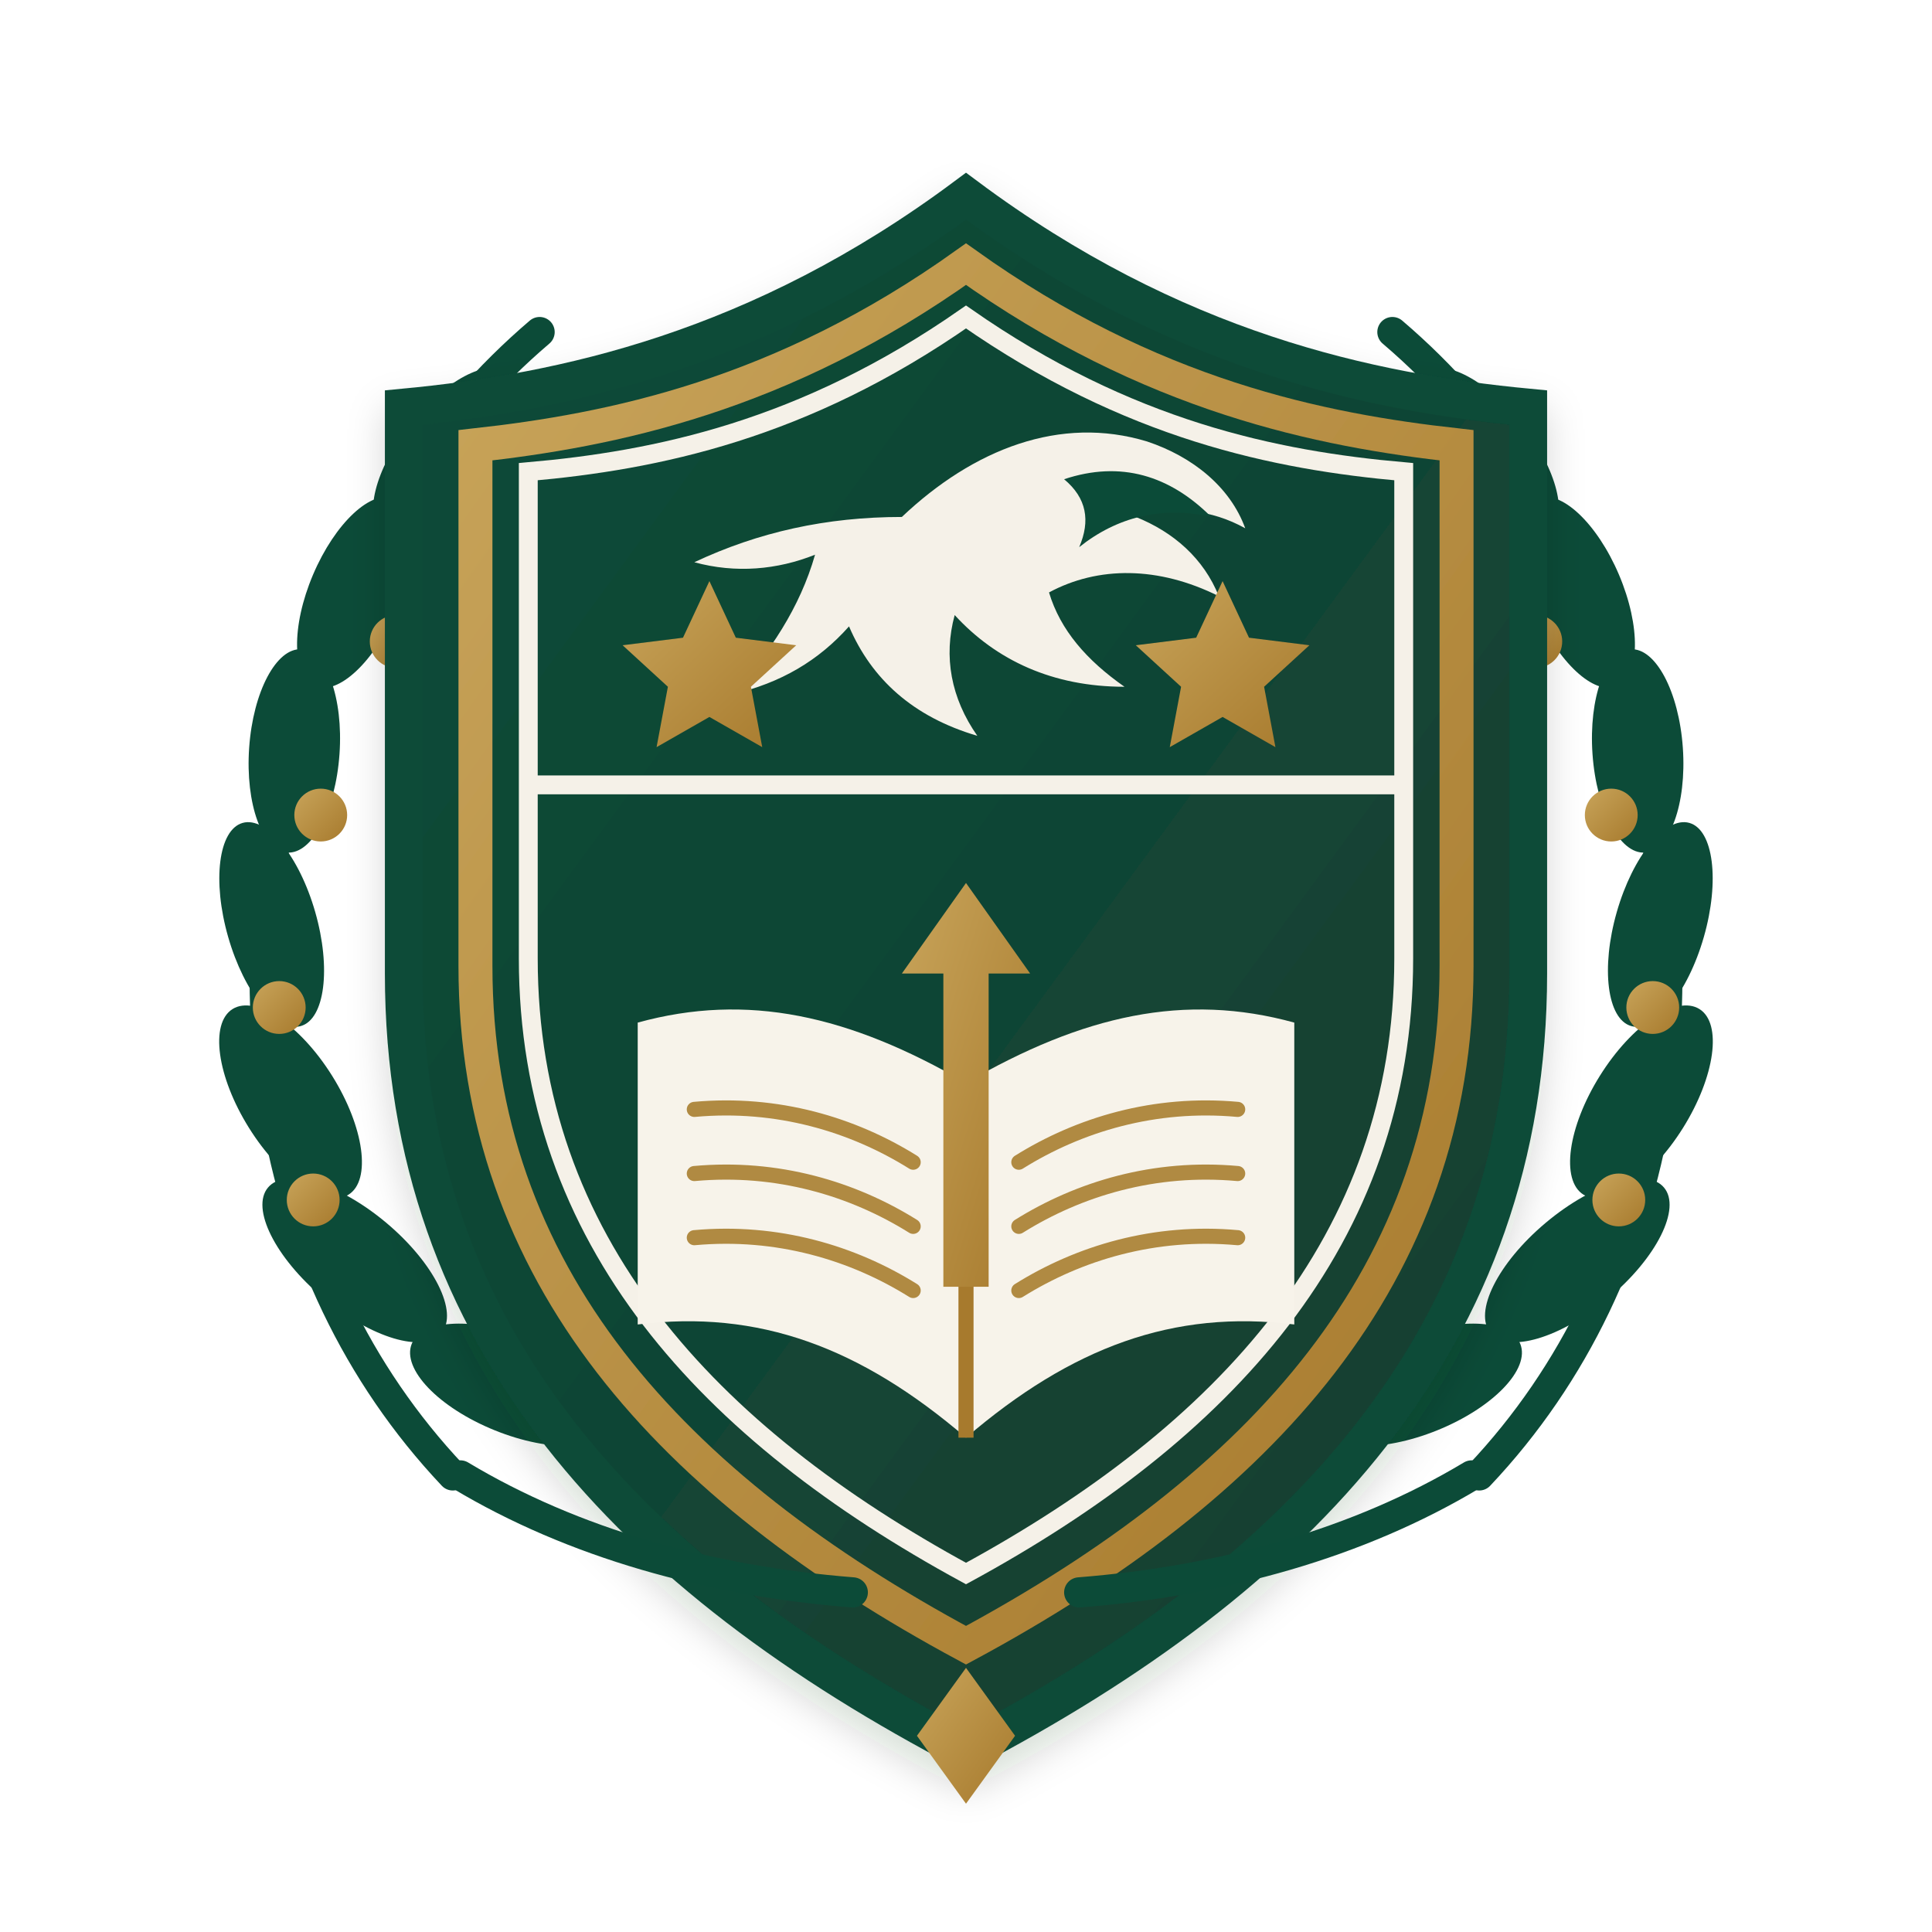
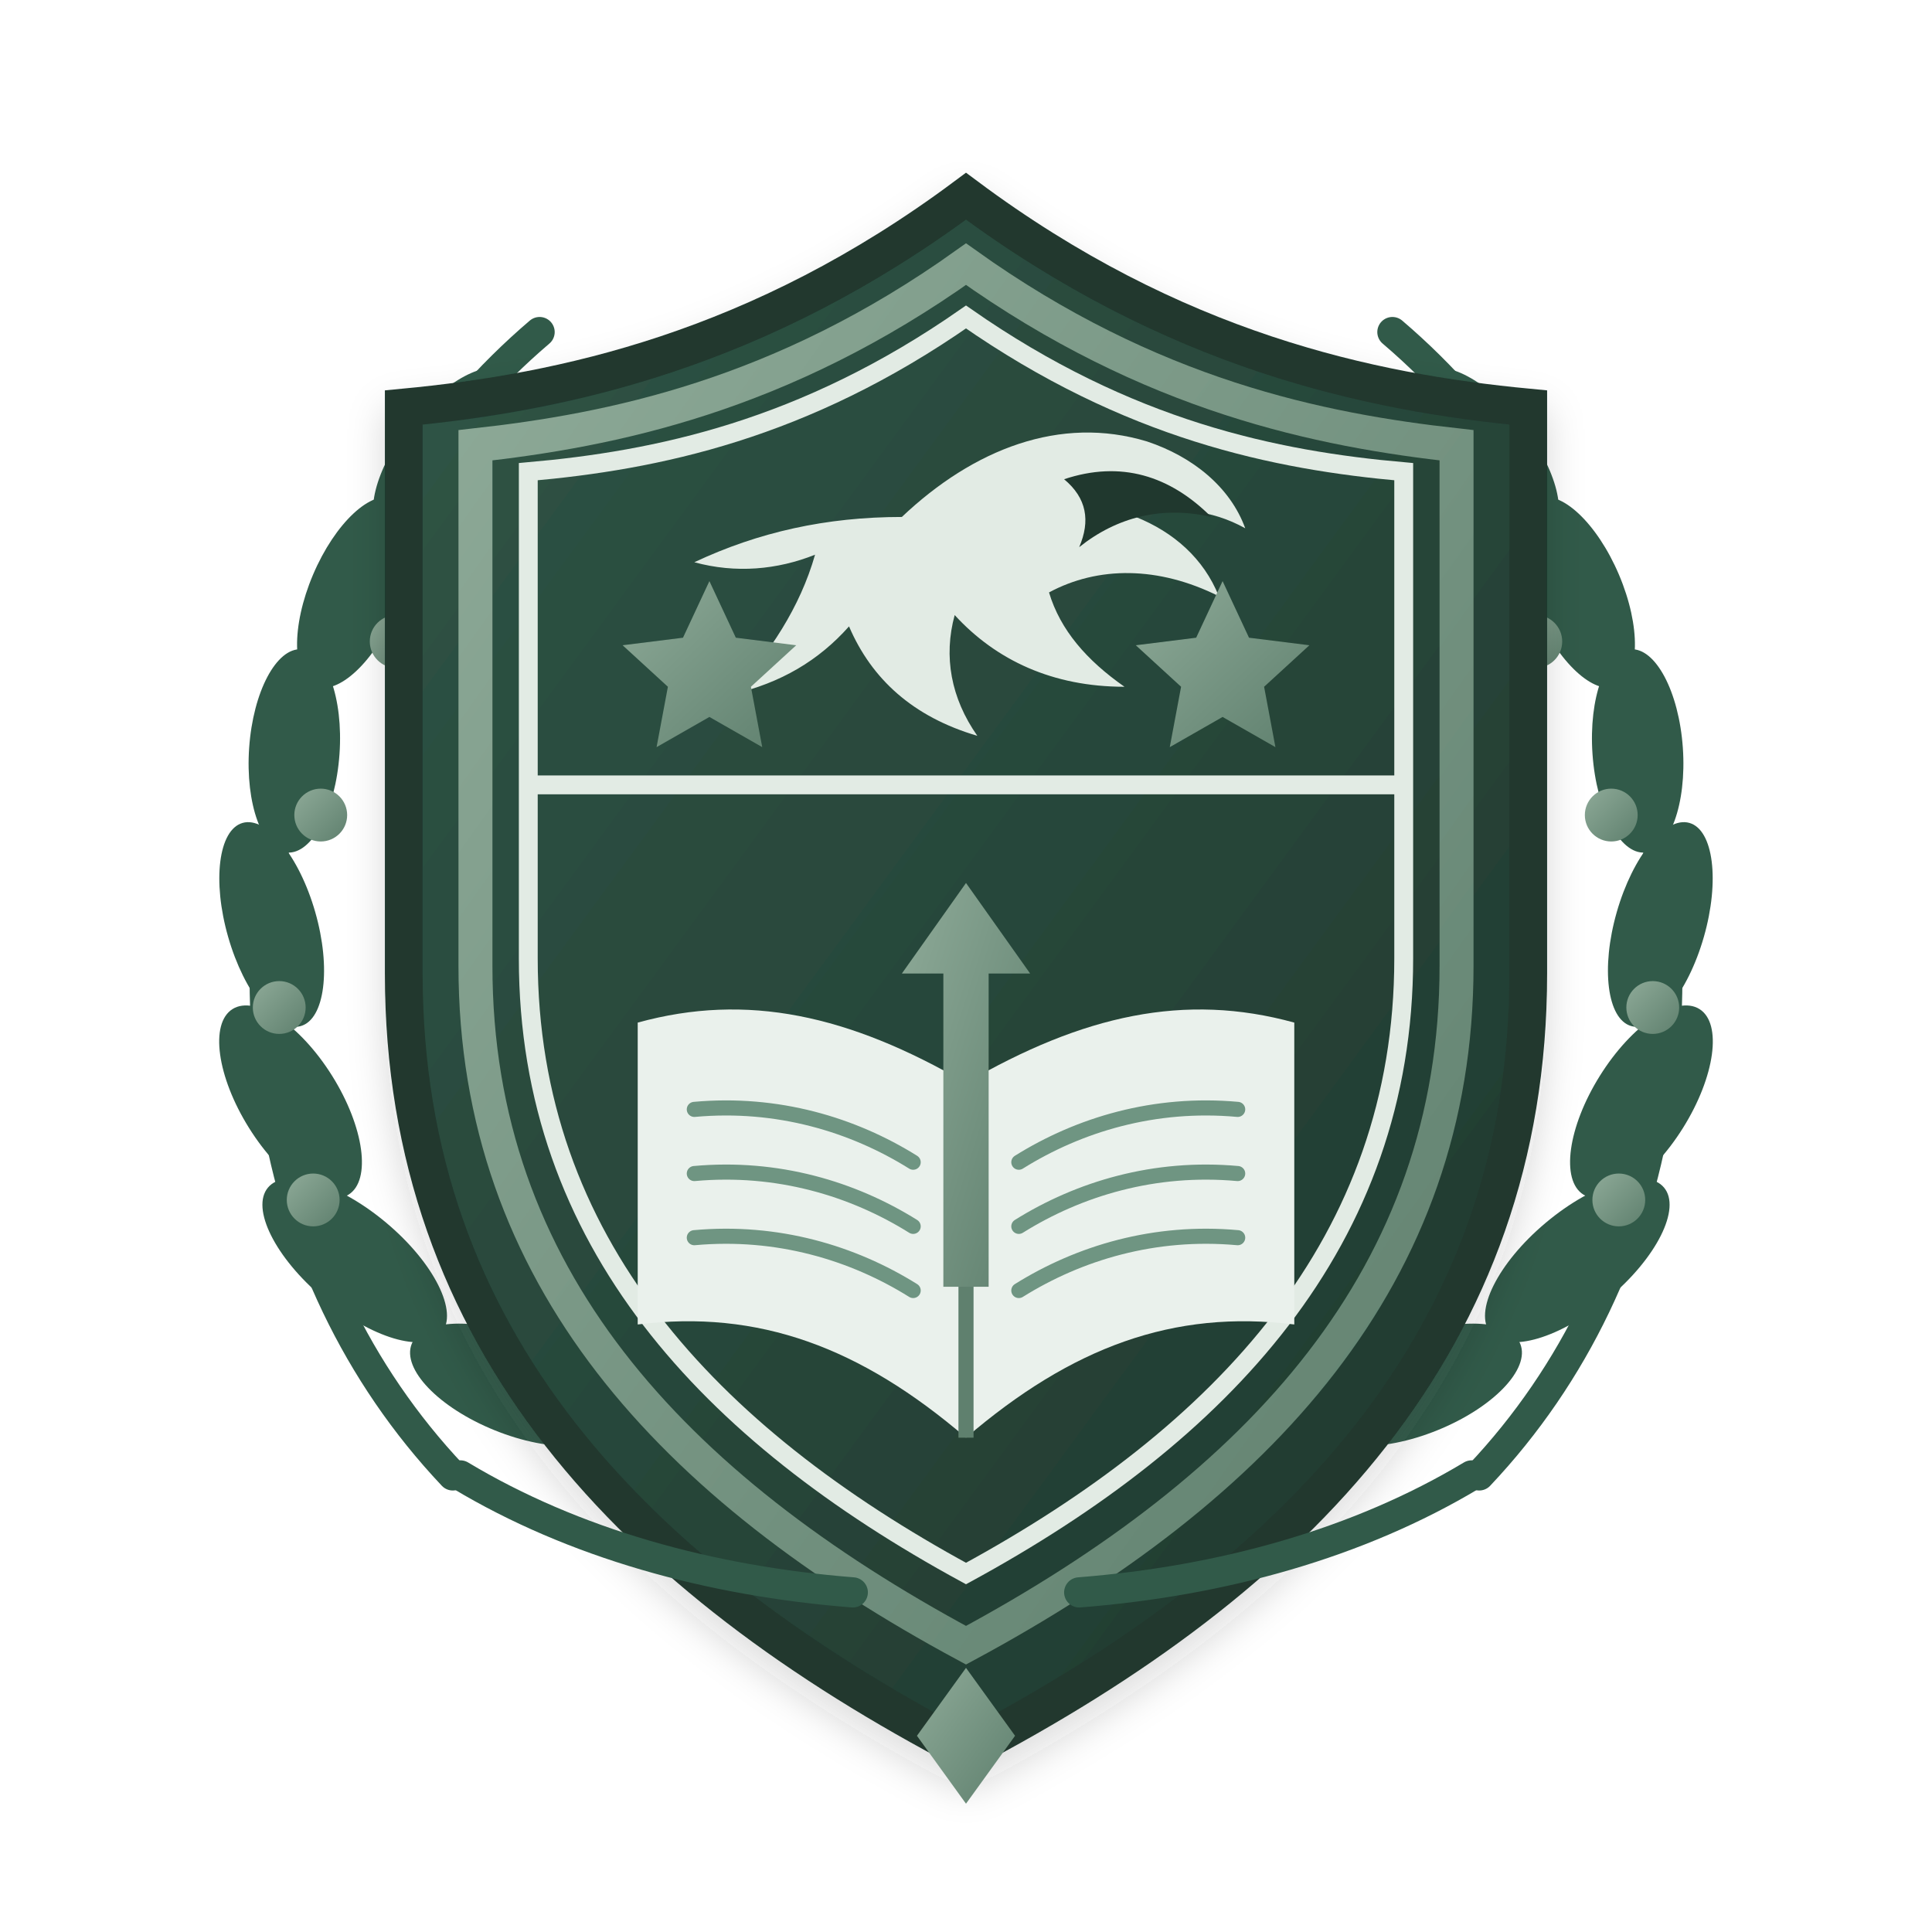
<svg xmlns="http://www.w3.org/2000/svg" viewBox="0 0 512 512" role="img" aria-labelledby="title desc">
  <defs>
    <linearGradient id="shieldGreen" x1="0" y1="0" x2="1" y2="1">
-       <stop offset="0" stop-color="#0b4b38" />
-       <stop offset="1" stop-color="#173f31" />
+       <stop offset="0" stop-color="#2f5546" />
+       <stop offset="1" stop-color="#20382e" />
    </linearGradient>
-     <linearGradient id="gold" x1="0" y1="0" x2="1" y2="1">
-       <stop offset="0" stop-color="#c8a45a" />
-       <stop offset="1" stop-color="#a77a2d" />
+     <linearGradient id="accentGreen" x1="0" y1="0" x2="1" y2="1">
+       <stop offset="0" stop-color="#8eaa98" />
+       <stop offset="1" stop-color="#5f806e" />
    </linearGradient>
    <filter id="softShadow" x="-20%" y="-20%" width="140%" height="140%">
-       <feDropShadow dx="0" dy="5" stdDeviation="5" flood-color="#10251d" flood-opacity=".16" />
+       <feDropShadow dx="0" dy="5" stdDeviation="5" flood-color="#20382e" flood-opacity=".16" />
    </filter>
  </defs>
-   <g fill="none" stroke="#0c4b38" stroke-width="8" stroke-linecap="round">
+   <g fill="none" stroke="#315a49" stroke-width="8" stroke-linecap="round">
    <path d="M120 391C69 337 58 257 83 181C95 143 116 111 143 88" />
    <path d="M392 391C443 337 454 257 429 181C417 143 396 111 369 88" />
  </g>
-   <g fill="#0c4b38">
+   <g fill="#315a49">
    <ellipse cx="94" cy="334" rx="13" ry="30" transform="rotate(-50 94 334)" />
    <ellipse cx="77" cy="292" rx="13" ry="29" transform="rotate(-32 77 292)" />
    <ellipse cx="72" cy="245" rx="12" ry="28" transform="rotate(-16 72 245)" />
    <ellipse cx="78" cy="199" rx="12" ry="27" transform="rotate(4 78 199)" />
    <ellipse cx="94" cy="157" rx="12" ry="27" transform="rotate(23 94 157)" />
    <ellipse cx="118" cy="120" rx="12" ry="27" transform="rotate(38 118 120)" />
    <ellipse cx="136" cy="367" rx="13" ry="29" transform="rotate(-68 136 367)" />
    <ellipse cx="418" cy="334" rx="13" ry="30" transform="rotate(50 418 334)" />
    <ellipse cx="435" cy="292" rx="13" ry="29" transform="rotate(32 435 292)" />
    <ellipse cx="440" cy="245" rx="12" ry="28" transform="rotate(16 440 245)" />
    <ellipse cx="434" cy="199" rx="12" ry="27" transform="rotate(-4 434 199)" />
    <ellipse cx="418" cy="157" rx="12" ry="27" transform="rotate(-23 418 157)" />
    <ellipse cx="394" cy="120" rx="12" ry="27" transform="rotate(-38 394 120)" />
    <ellipse cx="376" cy="367" rx="13" ry="29" transform="rotate(68 376 367)" />
  </g>
-   <g fill="url(#gold)">
+   <g fill="url(#accentGreen)">
    <circle cx="83" cy="318" r="7" />
    <circle cx="74" cy="267" r="7" />
    <circle cx="85" cy="216" r="7" />
    <circle cx="105" cy="170" r="7" />
    <circle cx="429" cy="318" r="7" />
    <circle cx="438" cy="267" r="7" />
    <circle cx="427" cy="216" r="7" />
    <circle cx="407" cy="170" r="7" />
  </g>
  <g filter="url(#softShadow)">
-     <path d="M256 52C311 93 363 104 405 108V258C405 355 344 418 256 464C168 418 107 355 107 258V108C149 104 201 93 256 52Z" fill="url(#shieldGreen)" stroke="#0b4b38" stroke-width="10" />
-     <path d="M256 70C305 105 350 114 386 118V256C386 338 334 394 256 436C178 394 126 338 126 256V118C162 114 207 105 256 70Z" fill="none" stroke="url(#gold)" stroke-width="9" />
-     <path d="M256 84C299 114 338 122 372 125V254C372 329 324 380 256 417C188 380 140 329 140 254V125C174 122 213 114 256 84Z" fill="none" stroke="#f5f1e8" stroke-width="5" />
+     <path d="M256 52C311 93 363 104 405 108V258C405 355 344 418 256 464C168 418 107 355 107 258V108C149 104 201 93 256 52Z" fill="url(#shieldGreen)" stroke="#20382e" stroke-width="10" />
+     <path d="M256 70C305 105 350 114 386 118V256C386 338 334 394 256 436C178 394 126 338 126 256V118C162 114 207 105 256 70Z" fill="none" stroke="url(#accentGreen)" stroke-width="9" />
+     <path d="M256 84C299 114 338 122 372 125V254C372 329 324 380 256 417C188 380 140 329 140 254V125C174 122 213 114 256 84Z" fill="none" stroke="#e2ebe4" stroke-width="5" />
  </g>
-   <path d="M139 208H373" stroke="#f5f1e8" stroke-width="5" />
-   <g fill="#f5f1e8">
+   <path d="M139 208H373" stroke="#e2ebe4" stroke-width="5" />
+   <g fill="#e2ebe4">
    <path d="M239 137c19-18 42-27 65-20 12 4 22 12 26 23-9-5-19-6-29-3 10 4 18 11 22 21-16-8-32-8-45-1 3 10 10 18 20 25-19 0-34-7-45-19-3 11-1 22 6 32-17-5-28-15-34-29-8 9-18 15-31 18 10-11 18-23 22-37-10 4-21 5-32 2 17-8 35-12 55-12Z" />
-     <path d="M282 127c15-5 28-1 39 10-13-3-25 0-35 8 3-7 2-13-4-18Z" fill="#0b4b38" />
+     <path d="M282 127c15-5 28-1 39 10-13-3-25 0-35 8 3-7 2-13-4-18Z" fill="#20382e" />
  </g>
-   <g fill="url(#gold)">
+   <g fill="url(#accentGreen)">
    <path d="m188 154 7 15 16 2-12 11 3 16-14-8-14 8 3-16-12-11 16-2Z" />
    <path d="m324 154 7 15 16 2-12 11 3 16-14-8-14 8 3-16-12-11 16-2Z" />
  </g>
  <g>
-     <path d="M169 271c29-8 56-2 87 16v94c-28-24-55-34-87-30Z" fill="#f7f3ea" />
-     <path d="M343 271c-29-8-56-2-87 16v94c28-24 55-34 87-30Z" fill="#f7f3ea" />
-     <path d="M256 287v94" stroke="#a77a2d" stroke-width="4" />
-     <g fill="none" stroke="#b08a42" stroke-width="4" stroke-linecap="round">
+     <path d="M169 271c29-8 56-2 87 16v94c-28-24-55-34-87-30Z" fill="#eaf1ec" />
+     <path d="M343 271c-29-8-56-2-87 16v94c28-24 55-34 87-30Z" fill="#eaf1ec" />
+     <path d="M256 287v94" stroke="#5f806e" stroke-width="4" />
+     <g fill="none" stroke="#6f9582" stroke-width="4" stroke-linecap="round">
      <path d="M184 294c22-2 42 4 58 14" />
      <path d="M184 311c22-2 42 4 58 14" />
      <path d="M184 328c22-2 42 4 58 14" />
      <path d="M328 294c-22-2-42 4-58 14" />
      <path d="M328 311c-22-2-42 4-58 14" />
      <path d="M328 328c-22-2-42 4-58 14" />
    </g>
  </g>
-   <g fill="url(#gold)">
+   <g fill="url(#accentGreen)">
    <path d="M256 234l-17 24h11v83h12v-83h11Z" />
    <path d="m256 442 13 18-13 18-13-18Z" />
  </g>
-   <path d="M122 391c30 18 66 28 104 31" fill="none" stroke="#0c4b38" stroke-width="8" stroke-linecap="round" />
-   <path d="M390 391c-30 18-66 28-104 31" fill="none" stroke="#0c4b38" stroke-width="8" stroke-linecap="round" />
+   <path d="M122 391c30 18 66 28 104 31" fill="none" stroke="#315a49" stroke-width="8" stroke-linecap="round" />
+   <path d="M390 391c-30 18-66 28-104 31" fill="none" stroke="#315a49" stroke-width="8" stroke-linecap="round" />
</svg>
